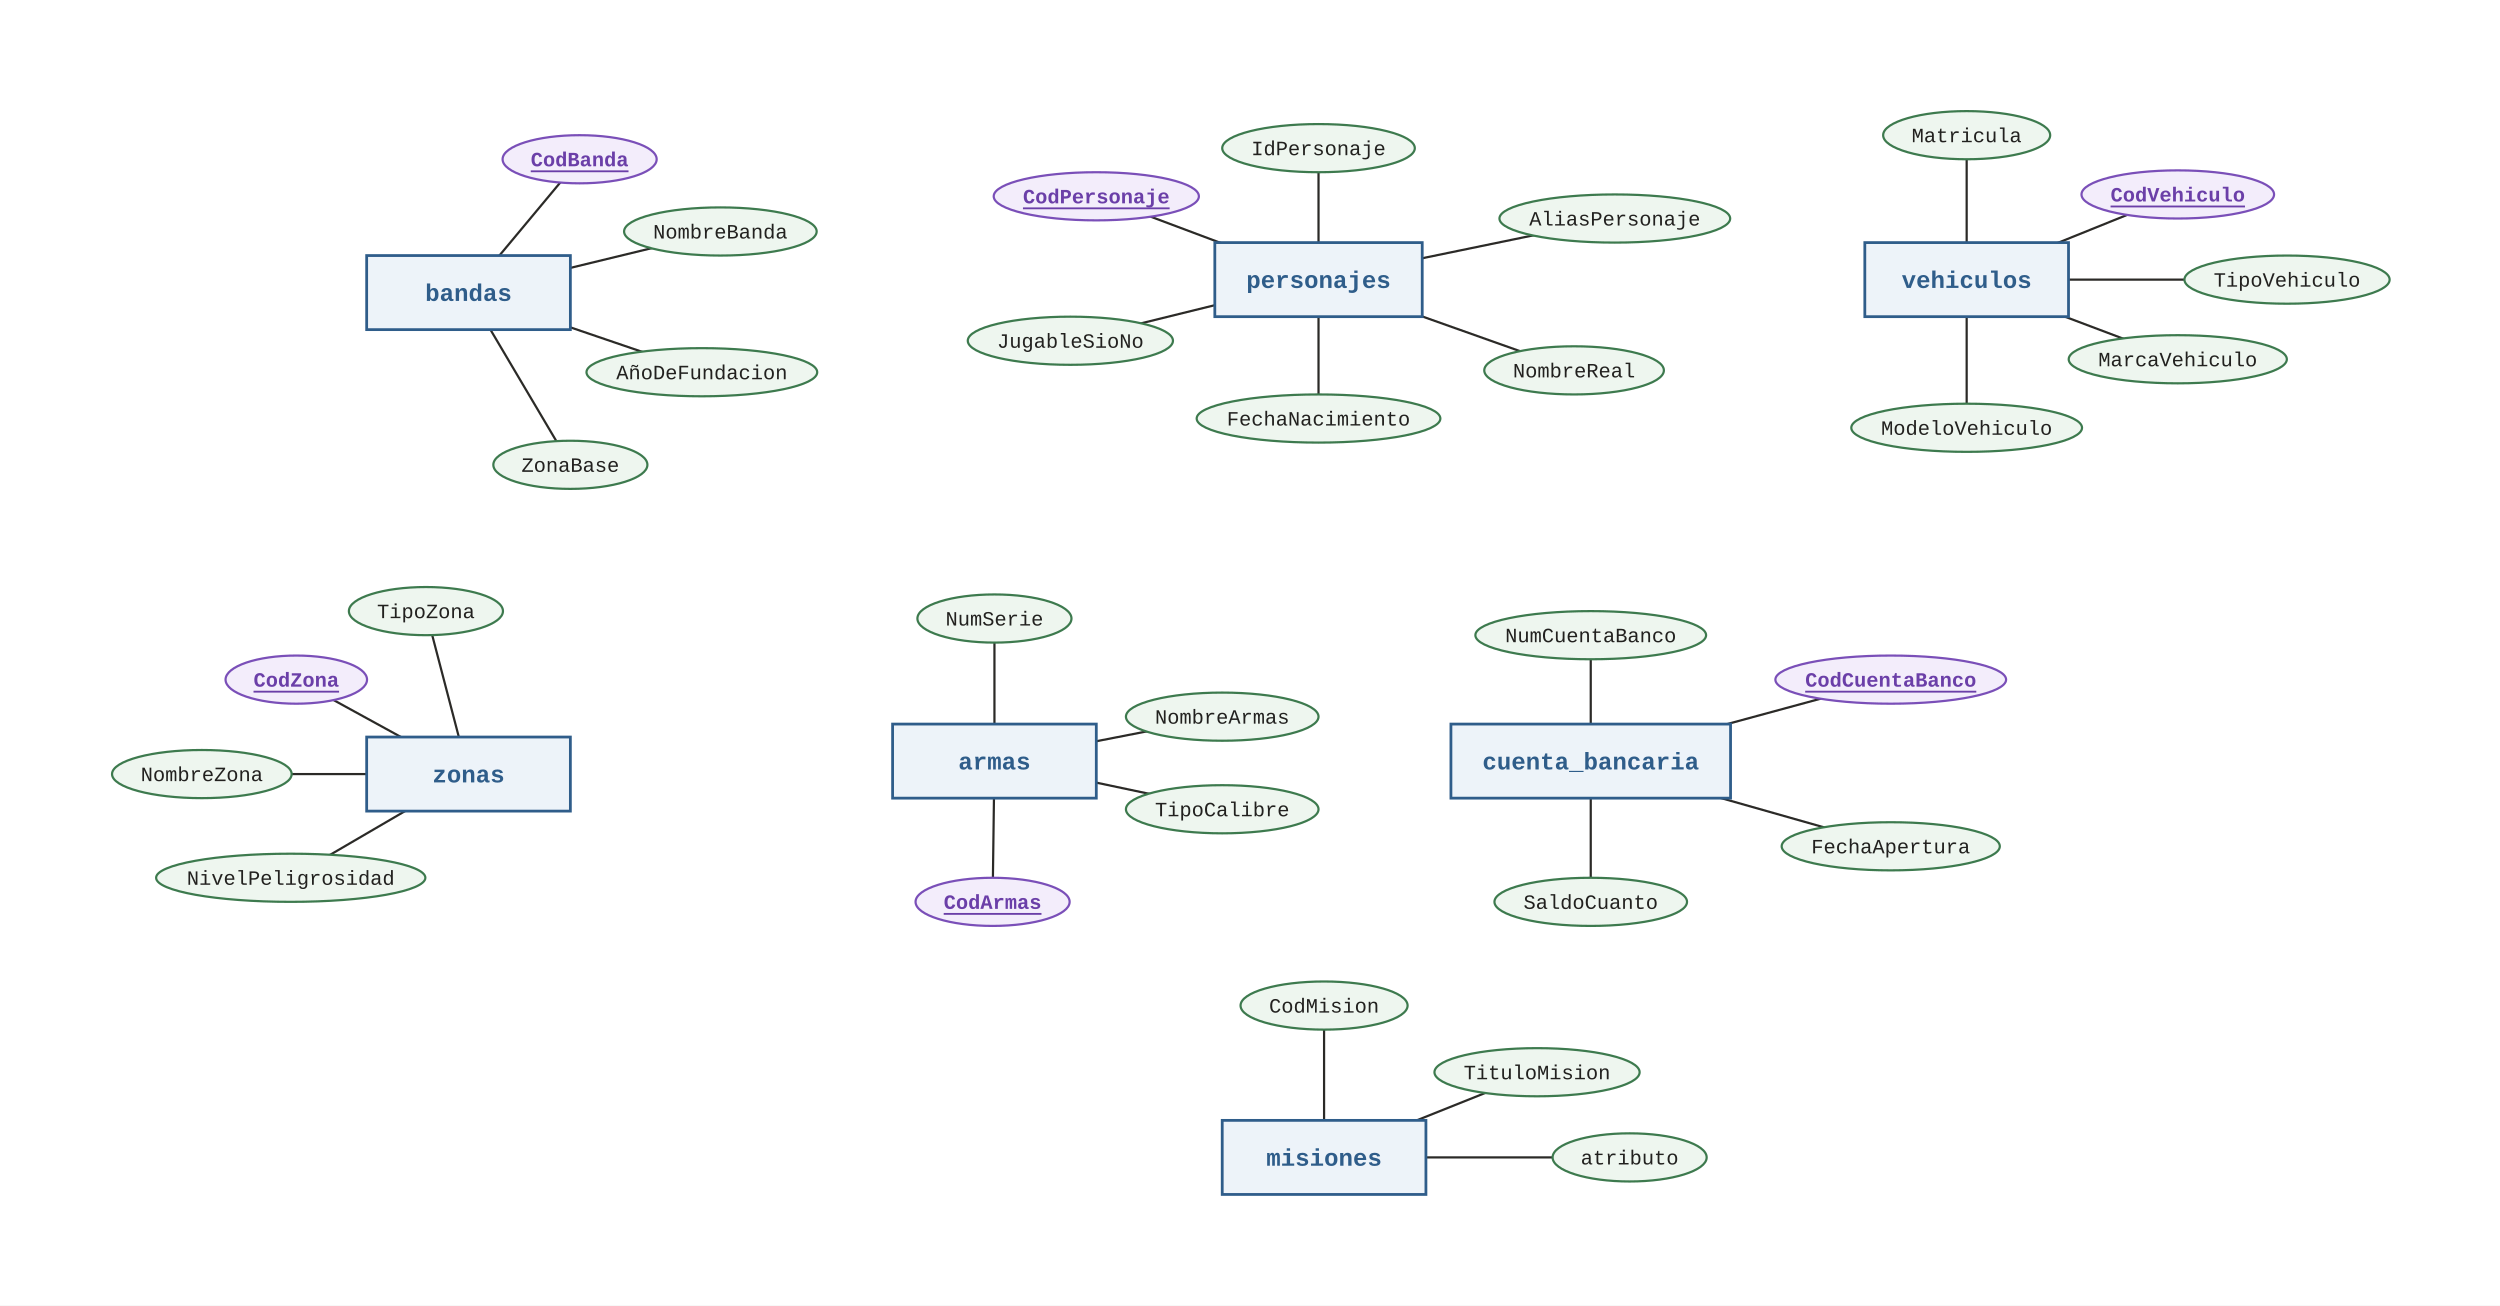
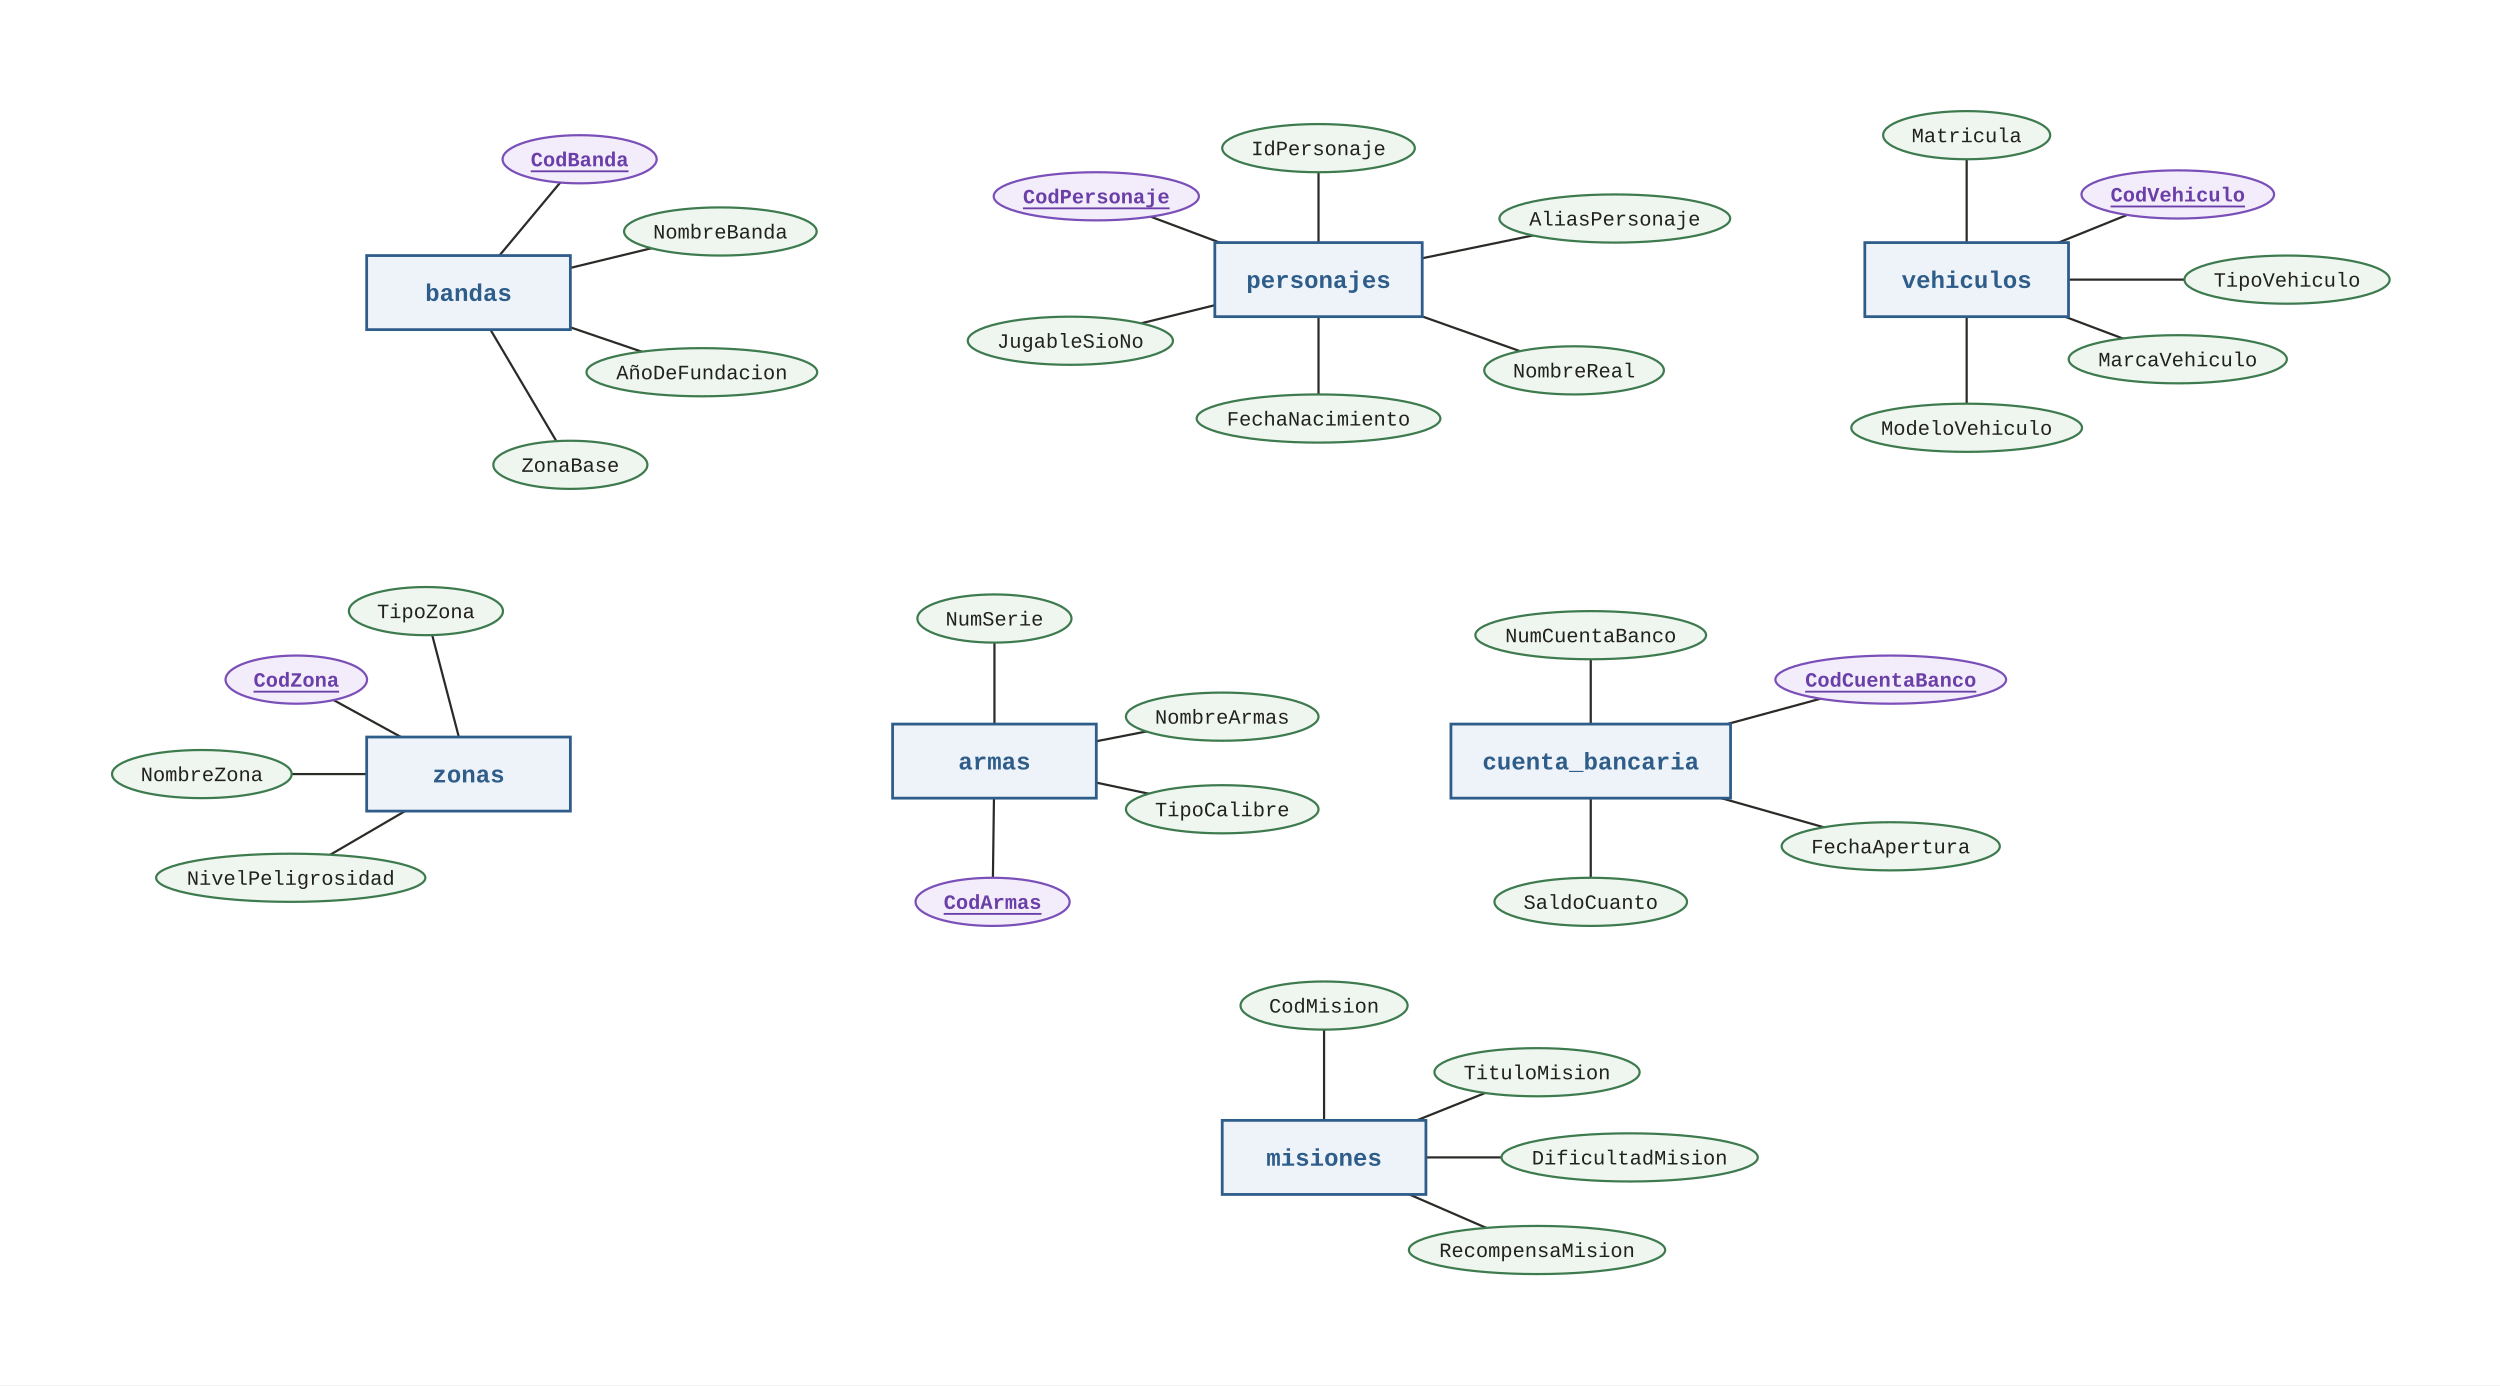
- <svg xmlns="http://www.w3.org/2000/svg" viewBox="1869 1651 1350 705" width="1350" height="705">
+ <svg xmlns="http://www.w3.org/2000/svg" viewBox="1869 1651 1350 748" width="1350" height="748">
  <style>.ln{stroke:#2B2A27;stroke-width:1.2}.mk{stroke:#2B2A27;stroke-width:1.5;fill:none}.mo{fill:#FFFFFF;stroke:#2B2A27;stroke-width:1.5}
.ent{fill:#EDF3F9;stroke:#2F5D8A;stroke-width:1.5}.dia{fill:#FBF2E0;stroke:#9C6510;stroke-width:1.5}.att{fill:#EEF6EF;stroke:#3D7A4E;stroke-width:1.2}.att.key{fill:#F3EDFB;stroke:#7A4FB8}.att.dr{stroke-dasharray:4 3}
.ent.in,.dia.in{fill:none}.dup{stroke:#C0362C;stroke-width:2.4}
.tx{fill:#22211F;font:11px Consolas,'JetBrains Mono','Courier New',monospace}.txk{fill:#6B3FA8;font-weight:600}.tb{font:600 13px Consolas,'JetBrains Mono','Courier New',monospace;fill:#2F5D8A}.tr{font:600 12px Consolas,'JetBrains Mono','Courier New',monospace;fill:#9C6510}.tt{font:600 10px Consolas,'JetBrains Mono','Courier New',monospace;fill:#6B6A64}
.ul{stroke:#6B3FA8;stroke-width:1}.ul.p{stroke-dasharray:3 2}.card{font:600 11px Consolas,'JetBrains Mono','Courier New',monospace;fill:#A2441C;paint-order:stroke;stroke:#FFFFFF;stroke-width:4px;stroke-linejoin:round}.cardq{fill:#6B6A64}
.tbox{fill:#FFFFFF;stroke:#A9B2C0;stroke-width:1}.thd{fill:#33557F}.thx{font:600 12.5px Consolas,'JetBrains Mono','Courier New',monospace;fill:#FFFFFF}.cx{font:11.5px Consolas,'JetBrains Mono','Courier New',monospace;fill:#22211F}.cpk{fill:#6B3FA8;font-weight:600}.cfk{fill:#A3304A}.cty{fill:#6B6A64;font-weight:400}.uq{font:600 9px Consolas,'JetBrains Mono','Courier New',monospace;fill:#2A7F8F}
.lk{stroke:#6B6A64;stroke-width:1.4;fill:none}.lk.dash{stroke-dasharray:6 4}.lkm{stroke:#6B6A64;stroke-width:1.5;fill:none}.lko{fill:#FFFFFF;stroke:#6B6A64;stroke-width:1.5}
.ipk{fill:#8E5FD0}.ifk{fill:#B4364E}.icol{fill:#2A7F8F}.inul{fill:none;stroke:#2A7F8F;stroke-width:1.3}
.rbox{fill:#FFFFFF;stroke:#22211F;stroke-width:1.1}.rnm{font:600 12.5px Consolas,'JetBrains Mono','Courier New',monospace;fill:#2F5D8A}.rcol{font:12px Consolas,'JetBrains Mono','Courier New',monospace;fill:#22211F}.rpk{font-weight:700;fill:#6B3FA8}.rfk{fill:#A3304A}.rul{stroke:#6B3FA8;stroke-width:1.1}
.rtag{font:600 9.5px Consolas,'JetBrains Mono','Courier New',monospace;fill:#6B6A64}.rarr{fill:none;stroke:#B4364E;stroke-width:1.1}.rhead{fill:#B4364E}
.ent.hd,.dia.hd{fill:none}.ktag{font:700 9px Consolas,'JetBrains Mono','Courier New',monospace;fill:#6B6A64}.rlab{fill:#FFFFFF;stroke:none;opacity:.92}.dia.assoc{stroke-dasharray:5 3}.ln.lid{stroke-width:2.2}.isal{fill:#9C6510}.skt{fill:#2F5D8A}
.thx.dup{fill:#FFC2BD}.cx.dup,.rnm.dup,.rcol.dup{fill:#C0362C;text-decoration:underline}
.note{stroke-width:1.2}.note-fold{stroke-width:1.2}.nc-y{fill:#FFF4C2;stroke:#D2AE36}.nc-b{fill:#DDEBFA;stroke:#7AA3D6}.nc-g{fill:#DFF2E1;stroke:#7DBB87}.nc-p{fill:#FBE1EC;stroke:#D98AAE}.note-fold{filter:brightness(.93)}.note-tx{font:12px 'Segoe UI',Arial,sans-serif;fill:#2B2A27}</style>
-   <rect x="1869" y="1651" width="1350" height="705" fill="#ffffff" />
+   <rect x="1869" y="1651" width="1350" height="748" fill="#ffffff" />
  <line x1="2122" y1="2069" x2="2029" y2="2018" class="ln" />
  <line x1="2122" y1="2069" x2="1978" y2="2069" class="ln" />
  <line x1="2122" y1="2069" x2="2099" y2="1981" class="ln" />
  <line x1="2122" y1="2069" x2="2026" y2="2125" class="ln" />
  <line x1="2581" y1="1802" x2="2581" y2="1731" class="ln" />
  <line x1="2581" y1="1802" x2="2741" y2="1769" class="ln" />
  <line x1="2581" y1="1802" x2="2719" y2="1851" class="ln" />
  <line x1="2581" y1="1802" x2="2581" y2="1877" class="ln" />
  <line x1="2581" y1="1802" x2="2447" y2="1835" class="ln" />
  <line x1="2122" y1="1809" x2="2182" y2="1737" class="ln" />
  <line x1="2122" y1="1809" x2="2258" y2="1776" class="ln" />
  <line x1="2122" y1="1809" x2="2248" y2="1852" class="ln" />
  <line x1="2122" y1="1809" x2="2177" y2="1902" class="ln" />
  <line x1="2931" y1="1802" x2="2931" y2="1724" class="ln" />
  <line x1="2931" y1="1802" x2="3045" y2="1756" class="ln" />
  <line x1="2581" y1="1802" x2="2461" y2="1757" class="ln" />
  <line x1="2931" y1="1802" x2="3045" y2="1845" class="ln" />
  <line x1="2931" y1="1802" x2="2931" y2="1882" class="ln" />
  <line x1="2931" y1="1802" x2="3104" y2="1802" class="ln" />
  <line x1="2406" y1="2062" x2="2406" y2="1985" class="ln" />
  <line x1="2406" y1="2062" x2="2529" y2="2038" class="ln" />
  <line x1="2406" y1="2062" x2="2529" y2="2088" class="ln" />
  <line x1="2406" y1="2062" x2="2405" y2="2138" class="ln" />
  <line x1="2728" y1="2062" x2="2728" y2="1994" class="ln" />
  <line x1="2728" y1="2062" x2="2890" y2="2018" class="ln" />
  <line x1="2728" y1="2062" x2="2890" y2="2108" class="ln" />
  <line x1="2728" y1="2062" x2="2728" y2="2138" class="ln" />
  <line x1="2584" y1="2276" x2="2584" y2="2194" class="ln" />
  <line x1="2584" y1="2276" x2="2699" y2="2230" class="ln" />
  <line x1="2584" y1="2276" x2="2749" y2="2276" class="ln" />
+   <line x1="2584" y1="2276" x2="2699" y2="2326" class="ln" />
  <g class="node" data-id="nmwmhqvag3xdsrz">
    <rect x="2067" y="2049" width="110" height="40" class="ent" />
    <text x="2122" y="2073.5" text-anchor="middle" class="tb">zonas</text>
  </g>
  <g class="node" data-id="nmwmhrrtz46f440">
    <ellipse cx="2029" cy="2018" rx="38.2" ry="13" class="att key" />
    <text x="2029" y="2021.8" text-anchor="middle" class="tx txk">CodZona</text>
    <line x1="2005.9" y1="2024.5" x2="2052.1" y2="2024.5" class="ul" />
  </g>
  <g class="node" data-id="nmwmhs1pz4838rc">
    <ellipse cx="1978" cy="2069" rx="48.5" ry="13" class="att" />
    <text x="1978" y="2072.8" text-anchor="middle" class="tx">NombreZona</text>
  </g>
  <g class="node" data-id="nmwmhse6k4avtgo">
    <ellipse cx="2099" cy="1981" rx="41.6" ry="13" class="att" />
    <text x="2099" y="1984.8" text-anchor="middle" class="tx">TipoZona</text>
  </g>
  <g class="node" data-id="nmwmhsl8x4cs0xw">
    <ellipse cx="2026" cy="2125" rx="72.7" ry="13" class="att" />
    <text x="2026" y="2128.8" text-anchor="middle" class="tx">NivelPeligrosidad</text>
  </g>
  <g class="node" data-id="nmwmhtg534eof8d">
    <rect x="2525" y="1782" width="112" height="40" class="ent" />
    <text x="2581" y="1806.5" text-anchor="middle" class="tb">personajes</text>
  </g>
  <g class="node" data-id="nmwmhtvoe4fcd3s">
    <ellipse cx="2581" cy="1731" rx="52" ry="13" class="att" />
    <text x="2581" y="1734.8" text-anchor="middle" class="tx">IdPersonaje</text>
  </g>
  <g class="node" data-id="nmwmhtzp54hasp6">
    <ellipse cx="2741" cy="1769" rx="62.3" ry="13" class="att" />
    <text x="2741" y="1772.8" text-anchor="middle" class="tx">AliasPersonaje</text>
  </g>
  <g class="node" data-id="nmwmhu9s44jnxp9">
    <ellipse cx="2719" cy="1851" rx="48.5" ry="13" class="att" />
    <text x="2719" y="1854.8" text-anchor="middle" class="tx">NombreReal</text>
  </g>
  <g class="node" data-id="nmwmhvhij4l5lyf">
    <ellipse cx="2581" cy="1877" rx="65.8" ry="13" class="att" />
    <text x="2581" y="1880.8" text-anchor="middle" class="tx">FechaNacimiento</text>
  </g>
  <g class="node" data-id="nmwmhw2st4nqzpn">
    <ellipse cx="2447" cy="1835" rx="55.4" ry="13" class="att" />
    <text x="2447" y="1838.8" text-anchor="middle" class="tx">JugableSioNo</text>
  </g>
  <g class="node" data-id="nmwmhxjzb4pf9rv">
    <rect x="2067" y="1789" width="110" height="40" class="ent" />
    <text x="2122" y="1813.5" text-anchor="middle" class="tb">bandas</text>
  </g>
  <g class="node" data-id="nmwmhxsy74qo5d7">
    <ellipse cx="2182" cy="1737" rx="41.6" ry="13" class="att key" />
    <text x="2182" y="1740.8" text-anchor="middle" class="tx txk">CodBanda</text>
    <line x1="2155.6" y1="1743.5" x2="2208.4" y2="1743.5" class="ul" />
  </g>
  <g class="node" data-id="nmwmhy7ny4s7mmz">
    <ellipse cx="2258" cy="1776" rx="52" ry="13" class="att" />
    <text x="2258" y="1779.8" text-anchor="middle" class="tx">NombreBanda</text>
  </g>
  <g class="node" data-id="nmwmhzwdd4umxmz">
    <ellipse cx="2248" cy="1852" rx="62.3" ry="13" class="att" />
    <text x="2248" y="1855.8" text-anchor="middle" class="tx">AñoDeFundacion</text>
  </g>
  <g class="node" data-id="nmwmi0gy84w97ze">
    <ellipse cx="2177" cy="1902" rx="41.6" ry="13" class="att" />
    <text x="2177" y="1905.8" text-anchor="middle" class="tx">ZonaBase</text>
  </g>
  <g class="node" data-id="nmwmi2cq74yrbnu">
    <rect x="2876" y="1782" width="110" height="40" class="ent" />
    <text x="2931" y="1806.5" text-anchor="middle" class="tb">vehiculos</text>
  </g>
  <g class="node" data-id="nmwmi2nv34ztt1i">
    <ellipse cx="2931" cy="1724" rx="45.1" ry="13" class="att" />
    <text x="2931" y="1727.8" text-anchor="middle" class="tx">Matricula</text>
  </g>
  <g class="node" data-id="nmwmi3kmf51jxje">
    <ellipse cx="3045" cy="1756" rx="52" ry="13" class="att key" />
    <text x="3045" y="1759.8" text-anchor="middle" class="tx txk">CodVehiculo</text>
    <line x1="3008.7" y1="1762.5" x2="3081.3" y2="1762.5" class="ul" />
  </g>
  <g class="node" data-id="nmwmi402d53smqh">
    <ellipse cx="2461" cy="1757" rx="55.4" ry="13" class="att key" />
    <text x="2461" y="1760.8" text-anchor="middle" class="tx txk">CodPersonaje</text>
    <line x1="2421.4" y1="1763.5" x2="2500.6" y2="1763.5" class="ul" />
  </g>
  <g class="node" data-id="nmwmi4m2t551h8a">
    <ellipse cx="3045" cy="1845" rx="58.9" ry="13" class="att" />
    <text x="3045" y="1848.8" text-anchor="middle" class="tx">MarcaVehiculo</text>
  </g>
  <g class="node" data-id="nmwmi5d3357tlys">
    <ellipse cx="2931" cy="1882" rx="62.3" ry="13" class="att" />
    <text x="2931" y="1885.8" text-anchor="middle" class="tx">ModeloVehiculo</text>
  </g>
  <g class="node" data-id="nmwmi6y4t590tg7">
    <ellipse cx="3104" cy="1802" rx="55.4" ry="13" class="att" />
    <text x="3104" y="1805.8" text-anchor="middle" class="tx">TipoVehiculo</text>
  </g>
  <g class="node" data-id="nmwmia2g75bo3id">
    <rect x="2351" y="2042" width="110" height="40" class="ent" />
    <text x="2406" y="2066.5" text-anchor="middle" class="tb">armas</text>
  </g>
  <g class="node" data-id="nmwmia8na5ce6x1">
    <ellipse cx="2406" cy="1985" rx="41.6" ry="13" class="att" />
    <text x="2406" y="1988.8" text-anchor="middle" class="tx">NumSerie</text>
  </g>
  <g class="node" data-id="nmwmiasoj5eu1sq">
    <ellipse cx="2529" cy="2038" rx="52" ry="13" class="att" />
    <text x="2529" y="2041.8" text-anchor="middle" class="tx">NombreArmas</text>
  </g>
  <g class="node" data-id="nmwmic04b5gq8px">
    <ellipse cx="2529" cy="2088" rx="52" ry="13" class="att" />
    <text x="2529" y="2091.8" text-anchor="middle" class="tx">TipoCalibre</text>
  </g>
  <g class="node" data-id="nmwmie3675k2tdn">
    <ellipse cx="2405" cy="2138" rx="41.6" ry="13" class="att key" />
    <text x="2405" y="2141.8" text-anchor="middle" class="tx txk">CodArmas</text>
    <line x1="2378.6" y1="2144.5" x2="2431.4" y2="2144.5" class="ul" />
  </g>
  <g class="node" data-id="nmwmieuhb5myfep">
    <rect x="2652.5" y="2042" width="151" height="40" class="ent" />
    <text x="2728" y="2066.5" text-anchor="middle" class="tb">cuenta_bancaria</text>
  </g>
  <g class="node" data-id="nmwmifxlj5nexyy">
    <ellipse cx="2728" cy="1994" rx="62.3" ry="13" class="att" />
    <text x="2728" y="1997.8" text-anchor="middle" class="tx">NumCuentaBanco</text>
  </g>
  <g class="node" data-id="nmwmih6ur5pqn8f">
    <ellipse cx="2890" cy="2018" rx="62.3" ry="13" class="att key" />
    <text x="2890" y="2021.8" text-anchor="middle" class="tx txk">CodCuentaBanco</text>
    <line x1="2843.8" y1="2024.5" x2="2936.2" y2="2024.5" class="ul" />
  </g>
  <g class="node" data-id="nmwmih70n5rkz42">
    <ellipse cx="2890" cy="2108" rx="58.9" ry="13" class="att" />
    <text x="2890" y="2111.8" text-anchor="middle" class="tx">FechaApertura</text>
  </g>
  <g class="node" data-id="nmwmilzss5tyocj">
    <ellipse cx="2728" cy="2138" rx="52" ry="13" class="att" />
    <text x="2728" y="2141.8" text-anchor="middle" class="tx">SaldoCuanto</text>
  </g>
  <g class="node" data-id="nmwmio5i75v8jmj">
    <rect x="2529" y="2256" width="110" height="40" class="ent" />
    <text x="2584" y="2280.5" text-anchor="middle" class="tb">misiones</text>
  </g>
  <g class="node" data-id="nmwmiow465w8po8">
    <ellipse cx="2584" cy="2194" rx="45.1" ry="13" class="att" />
    <text x="2584" y="2197.8" text-anchor="middle" class="tx">CodMision</text>
  </g>
  <g class="node" data-id="nmwmir5ci5yhlv1">
    <ellipse cx="2699" cy="2230" rx="55.4" ry="13" class="att" />
    <text x="2699" y="2233.8" text-anchor="middle" class="tx">TituloMision</text>
  </g>
  <g class="node" data-id="nmwmirrxe60nf3k">
-     <ellipse cx="2749" cy="2276" rx="41.6" ry="13" class="att" />
-     <text x="2749" y="2279.8" text-anchor="middle" class="tx">atributo</text>
+     <ellipse cx="2749" cy="2276" rx="69.2" ry="13" class="att" />
+     <text x="2749" y="2279.8" text-anchor="middle" class="tx">DificultadMision</text>
+   </g>
+   <g class="node" data-id="nmwmisx1w62qcp3">
+     <ellipse cx="2699" cy="2326" rx="69.2" ry="13" class="att" />
+     <text x="2699" y="2329.8" text-anchor="middle" class="tx">RecompensaMision</text>
  </g>
</svg>
